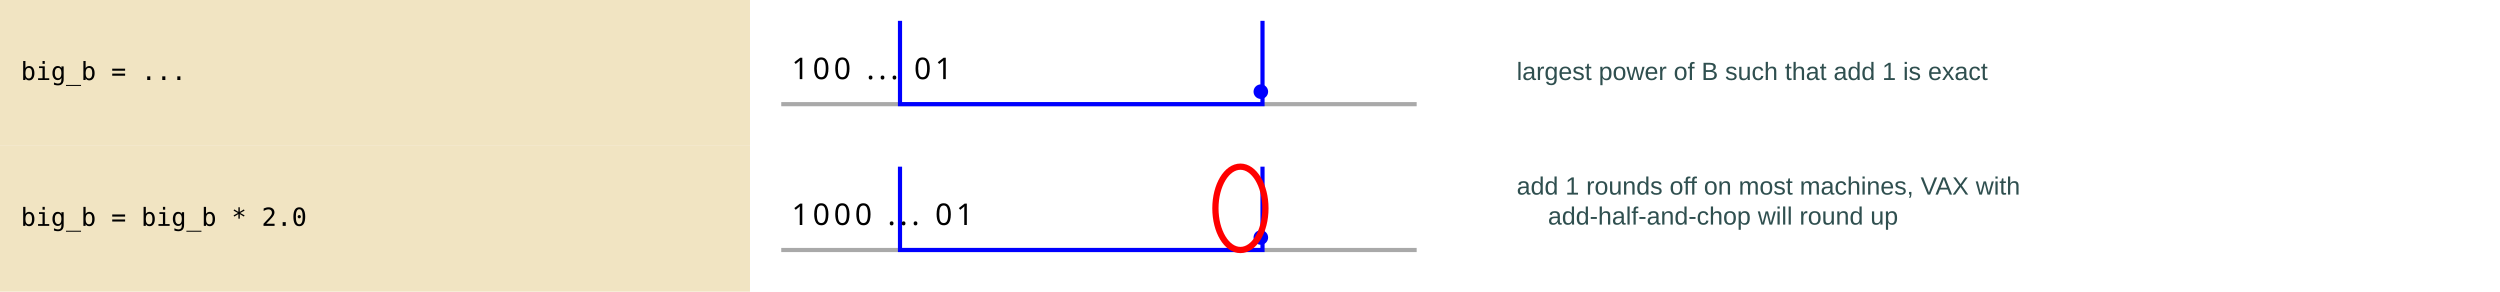
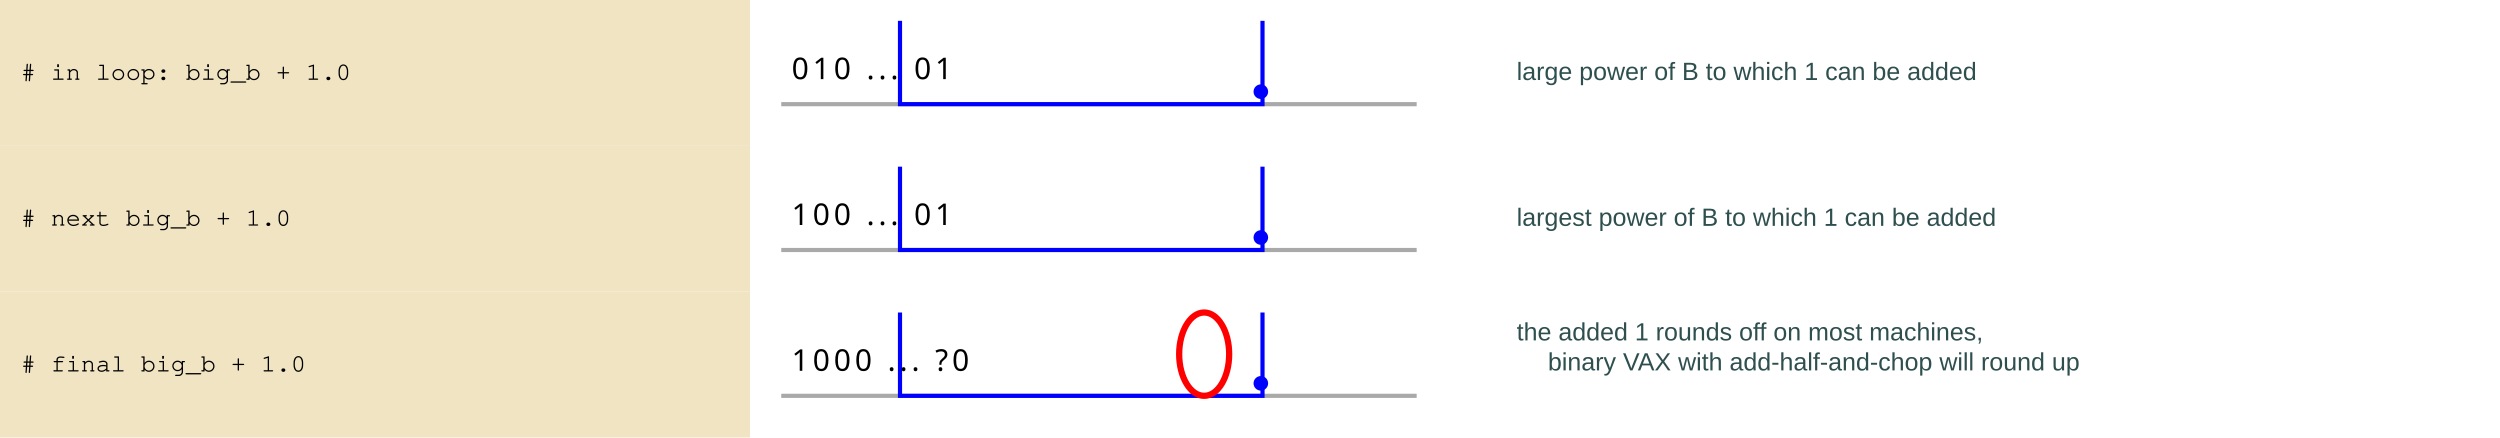
- <svg xmlns="http://www.w3.org/2000/svg" viewBox="0 0 1200 140">
+ <svg xmlns="http://www.w3.org/2000/svg" viewBox="0 0 1200 210">
  <style>
.diag-py-rect {fill: rgba(241, 228, 194, 1.0); stroke: none;}
.diag-num-rect { fill: none; stroke: none; }
.diag-rem-rect { fill: none; stroke: none; }
.diag-num-line { stroke-width: 2; stroke: darkgray; }
.diag-num-path { stroke-width: 2; stroke: blue; fill: none; }
.diag-num-dot { stroke-width: 1; stroke: blue; fill: blue; }
.diag-num-elps { stroke-width: 3; stroke: red; fill: none; }
- .diag-py { font-family: "Roboto Mono", monospace; font-size: 1em; white-space: pre; dominant-baseline: middle; fill: black; }
+ .diag-py { font-family: Courier, monospace; font-size: 1em; white-space: pre; dominant-baseline: middle; fill: black; }
.diag-num-bin { font-family: "Roboto Mono"; font-size: 1.2em; letter-spacing: 0.13em; dominant-baseline: middle; fill: black; }
.diag-num-oct { font-family: "Roboto Mono"; font-size: 1.2em; font-style: italic; letter-spacing: 0.13em; dominant-baseline: middle; fill: black; }
.diag-num-dec { font-family: "Roboto Mono"; font-size: 1.2em; font-weight: bolder; letter-spacing: 0.13em; dominant-baseline: middle; fill: black; }
.diag-num-hex { font-family: "Roboto Mono"; font-size: 1.2em; font-style: italic; font-weight: bolder; letter-spacing: 0.13em; dominant-baseline: middle; fill: black; }
.diag-rem { font-family: Arial; font-size: 1em; dominant-baseline: middle; fill: darkslategray; }
+ .tic-rect { fill: lightgray; stroke: none; }
+ .tic-line { stroke-width: 3; stroke: dimgray; }
+ .tic-big { stroke-width: 3; stroke: dimgray; }
+ .tic-small { stroke-width: 2; stroke: darkgray; }
+ .tic-hnum { stroke-width: 1; stroke: blue; }
+ .tic-mnum { stroke-width: 2; stroke: blue; }
+ .tic-bnum { stroke-width: 3; stroke: blue; }
+ .tic-lab { font-family: "Roboto Mono", monospace; font-size: 1.2em; white-space: pre; dominant-baseline: middle; fill: black; }
+ .tic-num { font-family: "Roboto Mono", monospace; font-size: 1.2em; font-weight: bolder;white-space: pre; dominant-baseline: middle; fill: blue; }
</style>
  <g transform="translate(0,0)">
    <rect class="diag-py-rect" width="360" height="70" />
    <text class="diag-py" x="10" y="35">
- big_b = ...
+ # in loop: big_b + 1.0
</text>
  </g>
  <g transform="translate(360,0)">
    <rect class="diag-num-rect" width="358" height="70" />
    <line class="diag-num-line" x1="15" y1="50" x2="320.0" y2="50" />
    <path class="diag-num-path" d="M 72 10 L 72 50 L 246.0 50 L 246.0 10" />
    <circle class="diag-num-dot" cx="245.2" cy="44" r="3.0" />
    <text class="diag-num-bin" x="20" y="33">
-    100 ... 01
+    010 ... 01
</text>
  </g>
  <g transform="translate(718,0)">
    <rect class="diag-rem-rect" width="482" height="70" />
    <text class="diag-rem" x="10" y="35">
- largest power of B such that add 1 is exact
+ large power of B to which 1 can be added
</text>
  </g>
  <g transform="translate(0,70)">
    <rect class="diag-py-rect" width="360" height="70" />
    <text class="diag-py" x="10" y="35">
- big_b = big_b * 2.0
+ # next big_b + 1.0
</text>
  </g>
  <g transform="translate(360,70)">
    <rect class="diag-num-rect" width="358" height="70" />
    <line class="diag-num-line" x1="15" y1="50" x2="320.0" y2="50" />
    <path class="diag-num-path" d="M 72 10 L 72 50 L 246.0 50 L 246.0 10" />
    <circle class="diag-num-dot" cx="245.2" cy="44" r="3.0" />
-     <ellipse class="diag-num-elps" cx="235.4" cy="30" rx="12" ry="20" />
    <text class="diag-num-bin" x="20" y="33">
-   1000 ... 01
+    100 ... 01
</text>
  </g>
  <g transform="translate(718,70)">
    <rect class="diag-rem-rect" width="482" height="70" />
+     <text class="diag-rem" x="10" y="35">
+ largest power of B to which 1 can be added
+ </text>
+   </g>
+   <g transform="translate(0,140)">
+     <rect class="diag-py-rect" width="360" height="70" />
+     <text class="diag-py" x="10" y="35">
+ # final big_b + 1.0
+ </text>
+   </g>
+   <g transform="translate(360,140)">
+     <rect class="diag-num-rect" width="358" height="70" />
+     <line class="diag-num-line" x1="15" y1="50" x2="320.0" y2="50" />
+     <path class="diag-num-path" d="M 72 10 L 72 50 L 246.0 50 L 246.0 10" />
+     <circle class="diag-num-dot" cx="245.2" cy="44" r="3.0" />
+     <ellipse class="diag-num-elps" cx="218.0" cy="30" rx="12" ry="20" />
+     <text class="diag-num-bin" x="20" y="33">
+   1000 ... ?0
+ </text>
+   </g>
+   <g transform="translate(718,140)">
+     <rect class="diag-rem-rect" width="482" height="70" />
    <text class="diag-rem" x="10" y="20">
-       <tspan>add 1 rounds off on most machines, VAX with</tspan>
-       <tspan x="25" dy="1.2em">add-half-and-chop will round up</tspan>
+       <tspan>the added 1 rounds off on most machines,</tspan>
+       <tspan x="25" dy="1.2em">binary VAX with add-half-and-chop will round up</tspan>
    </text>
  </g>
</svg>
